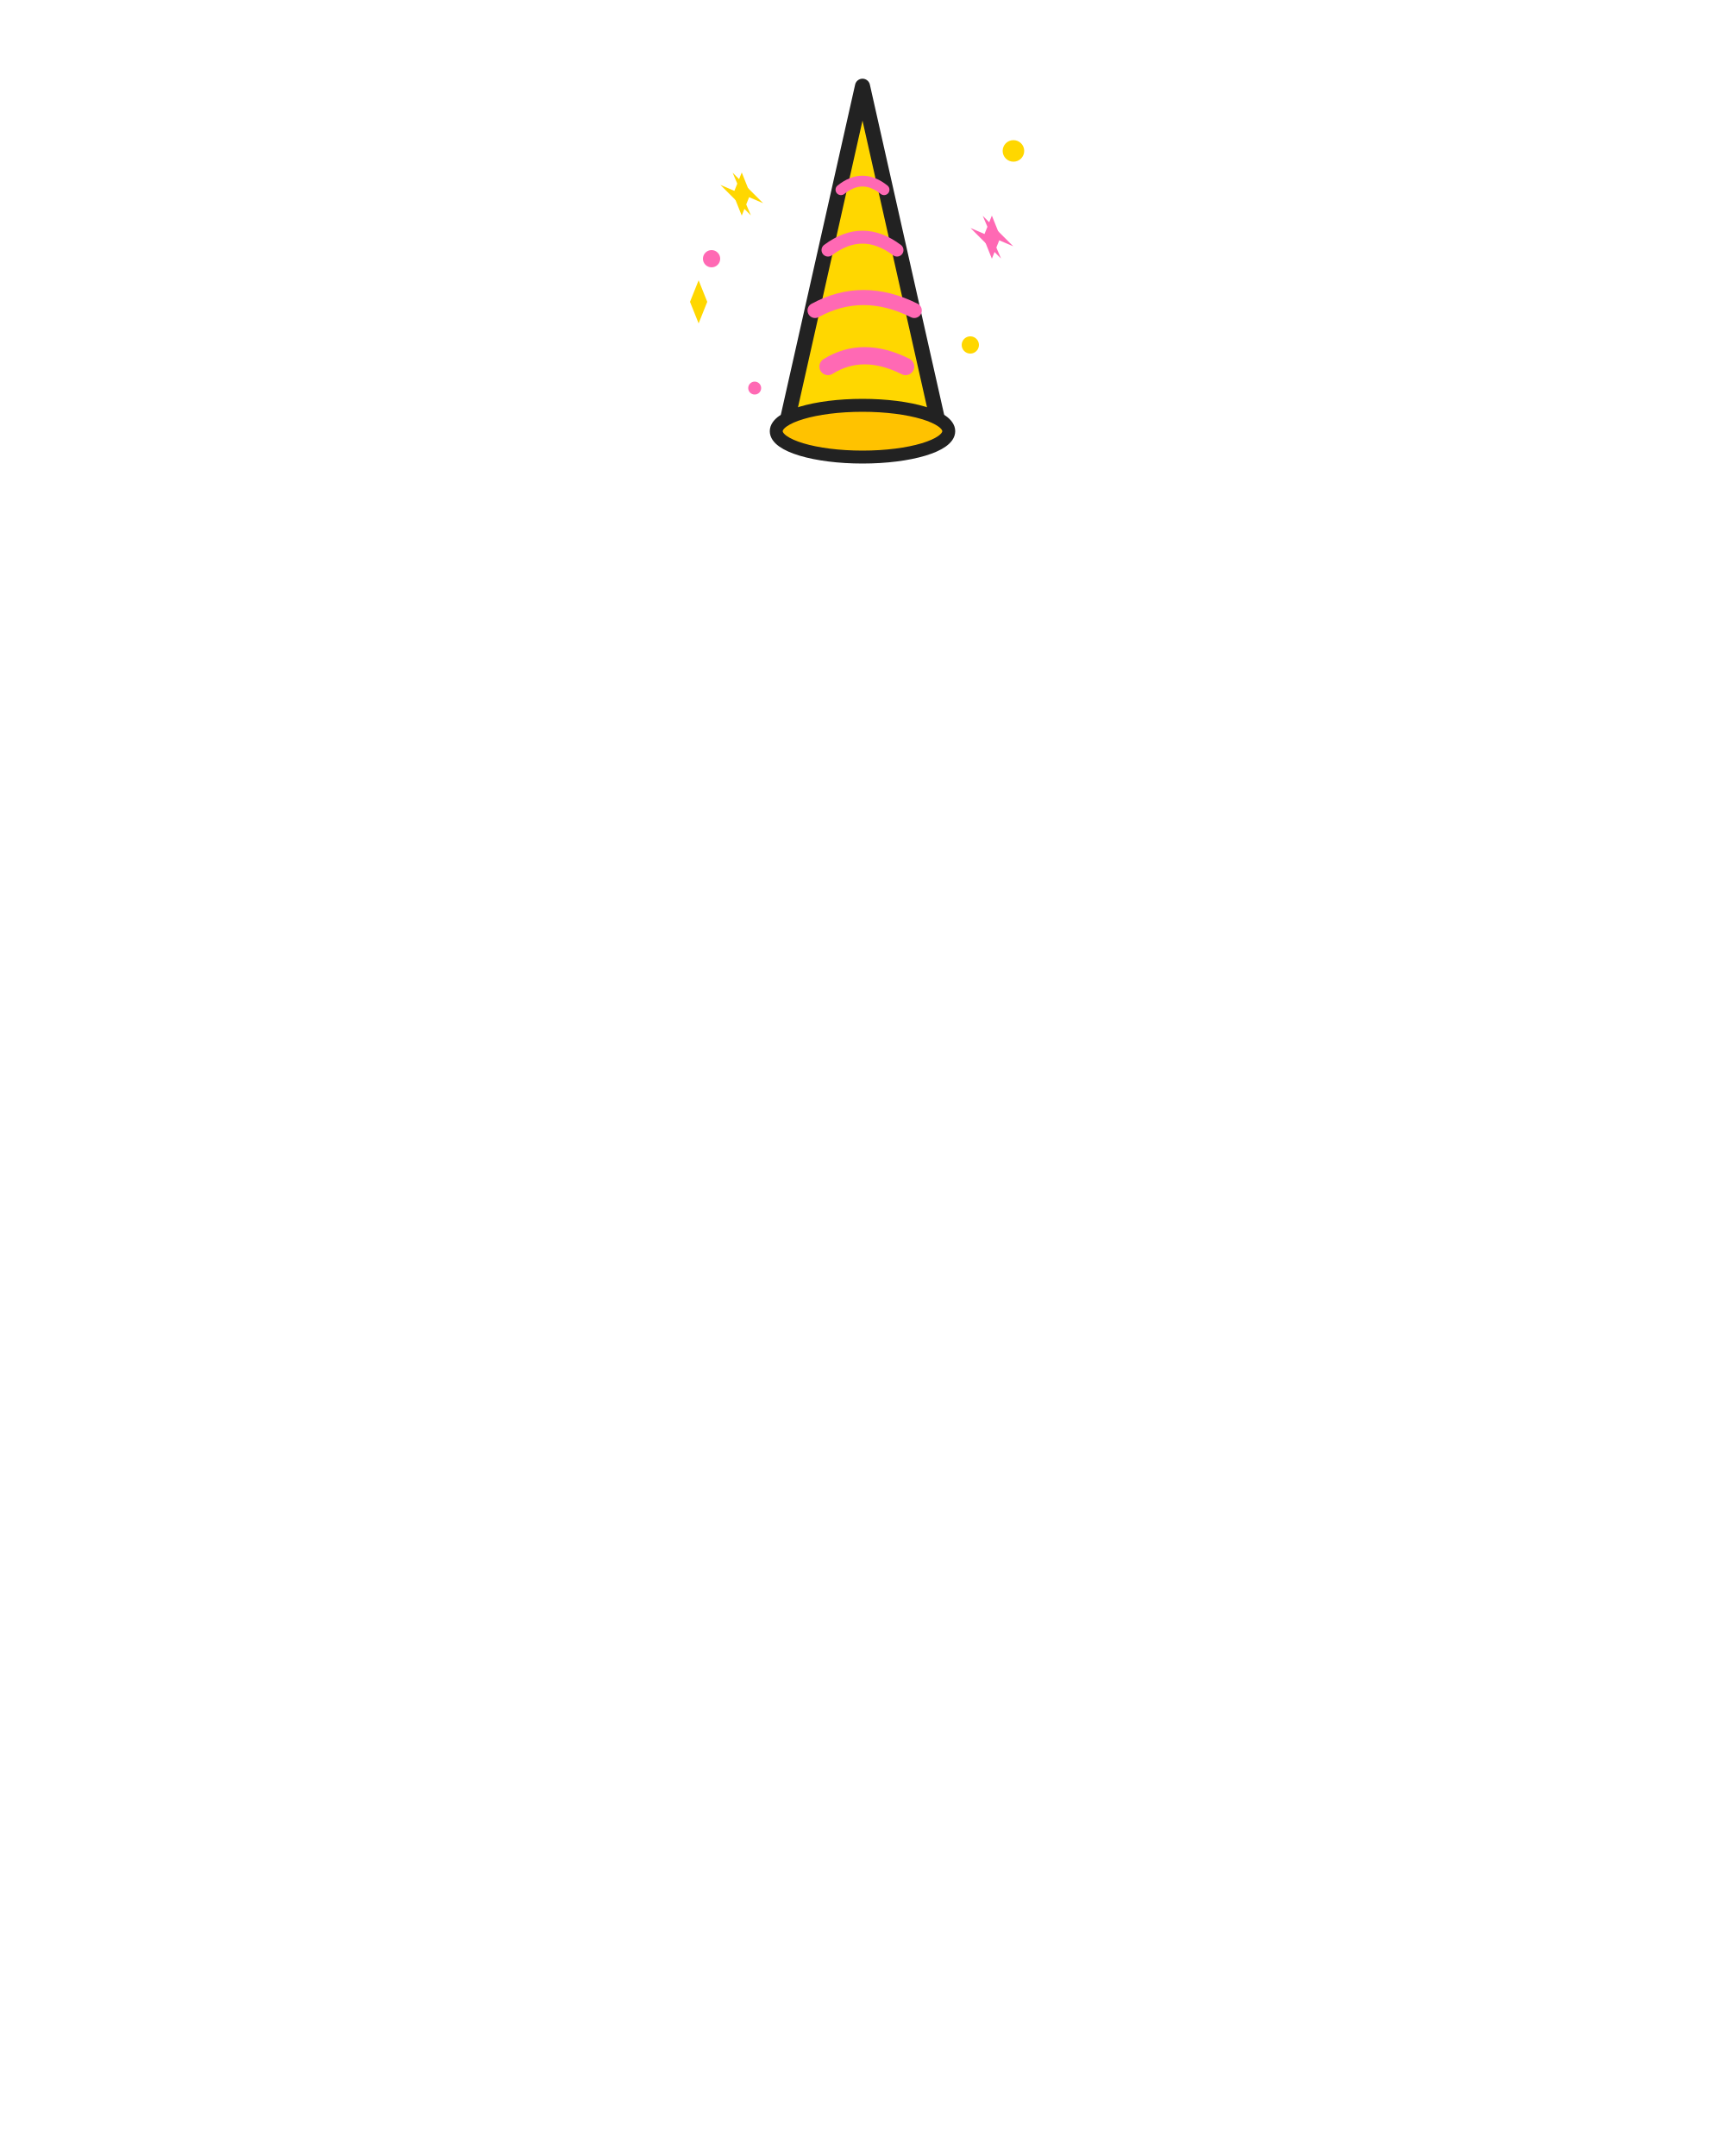
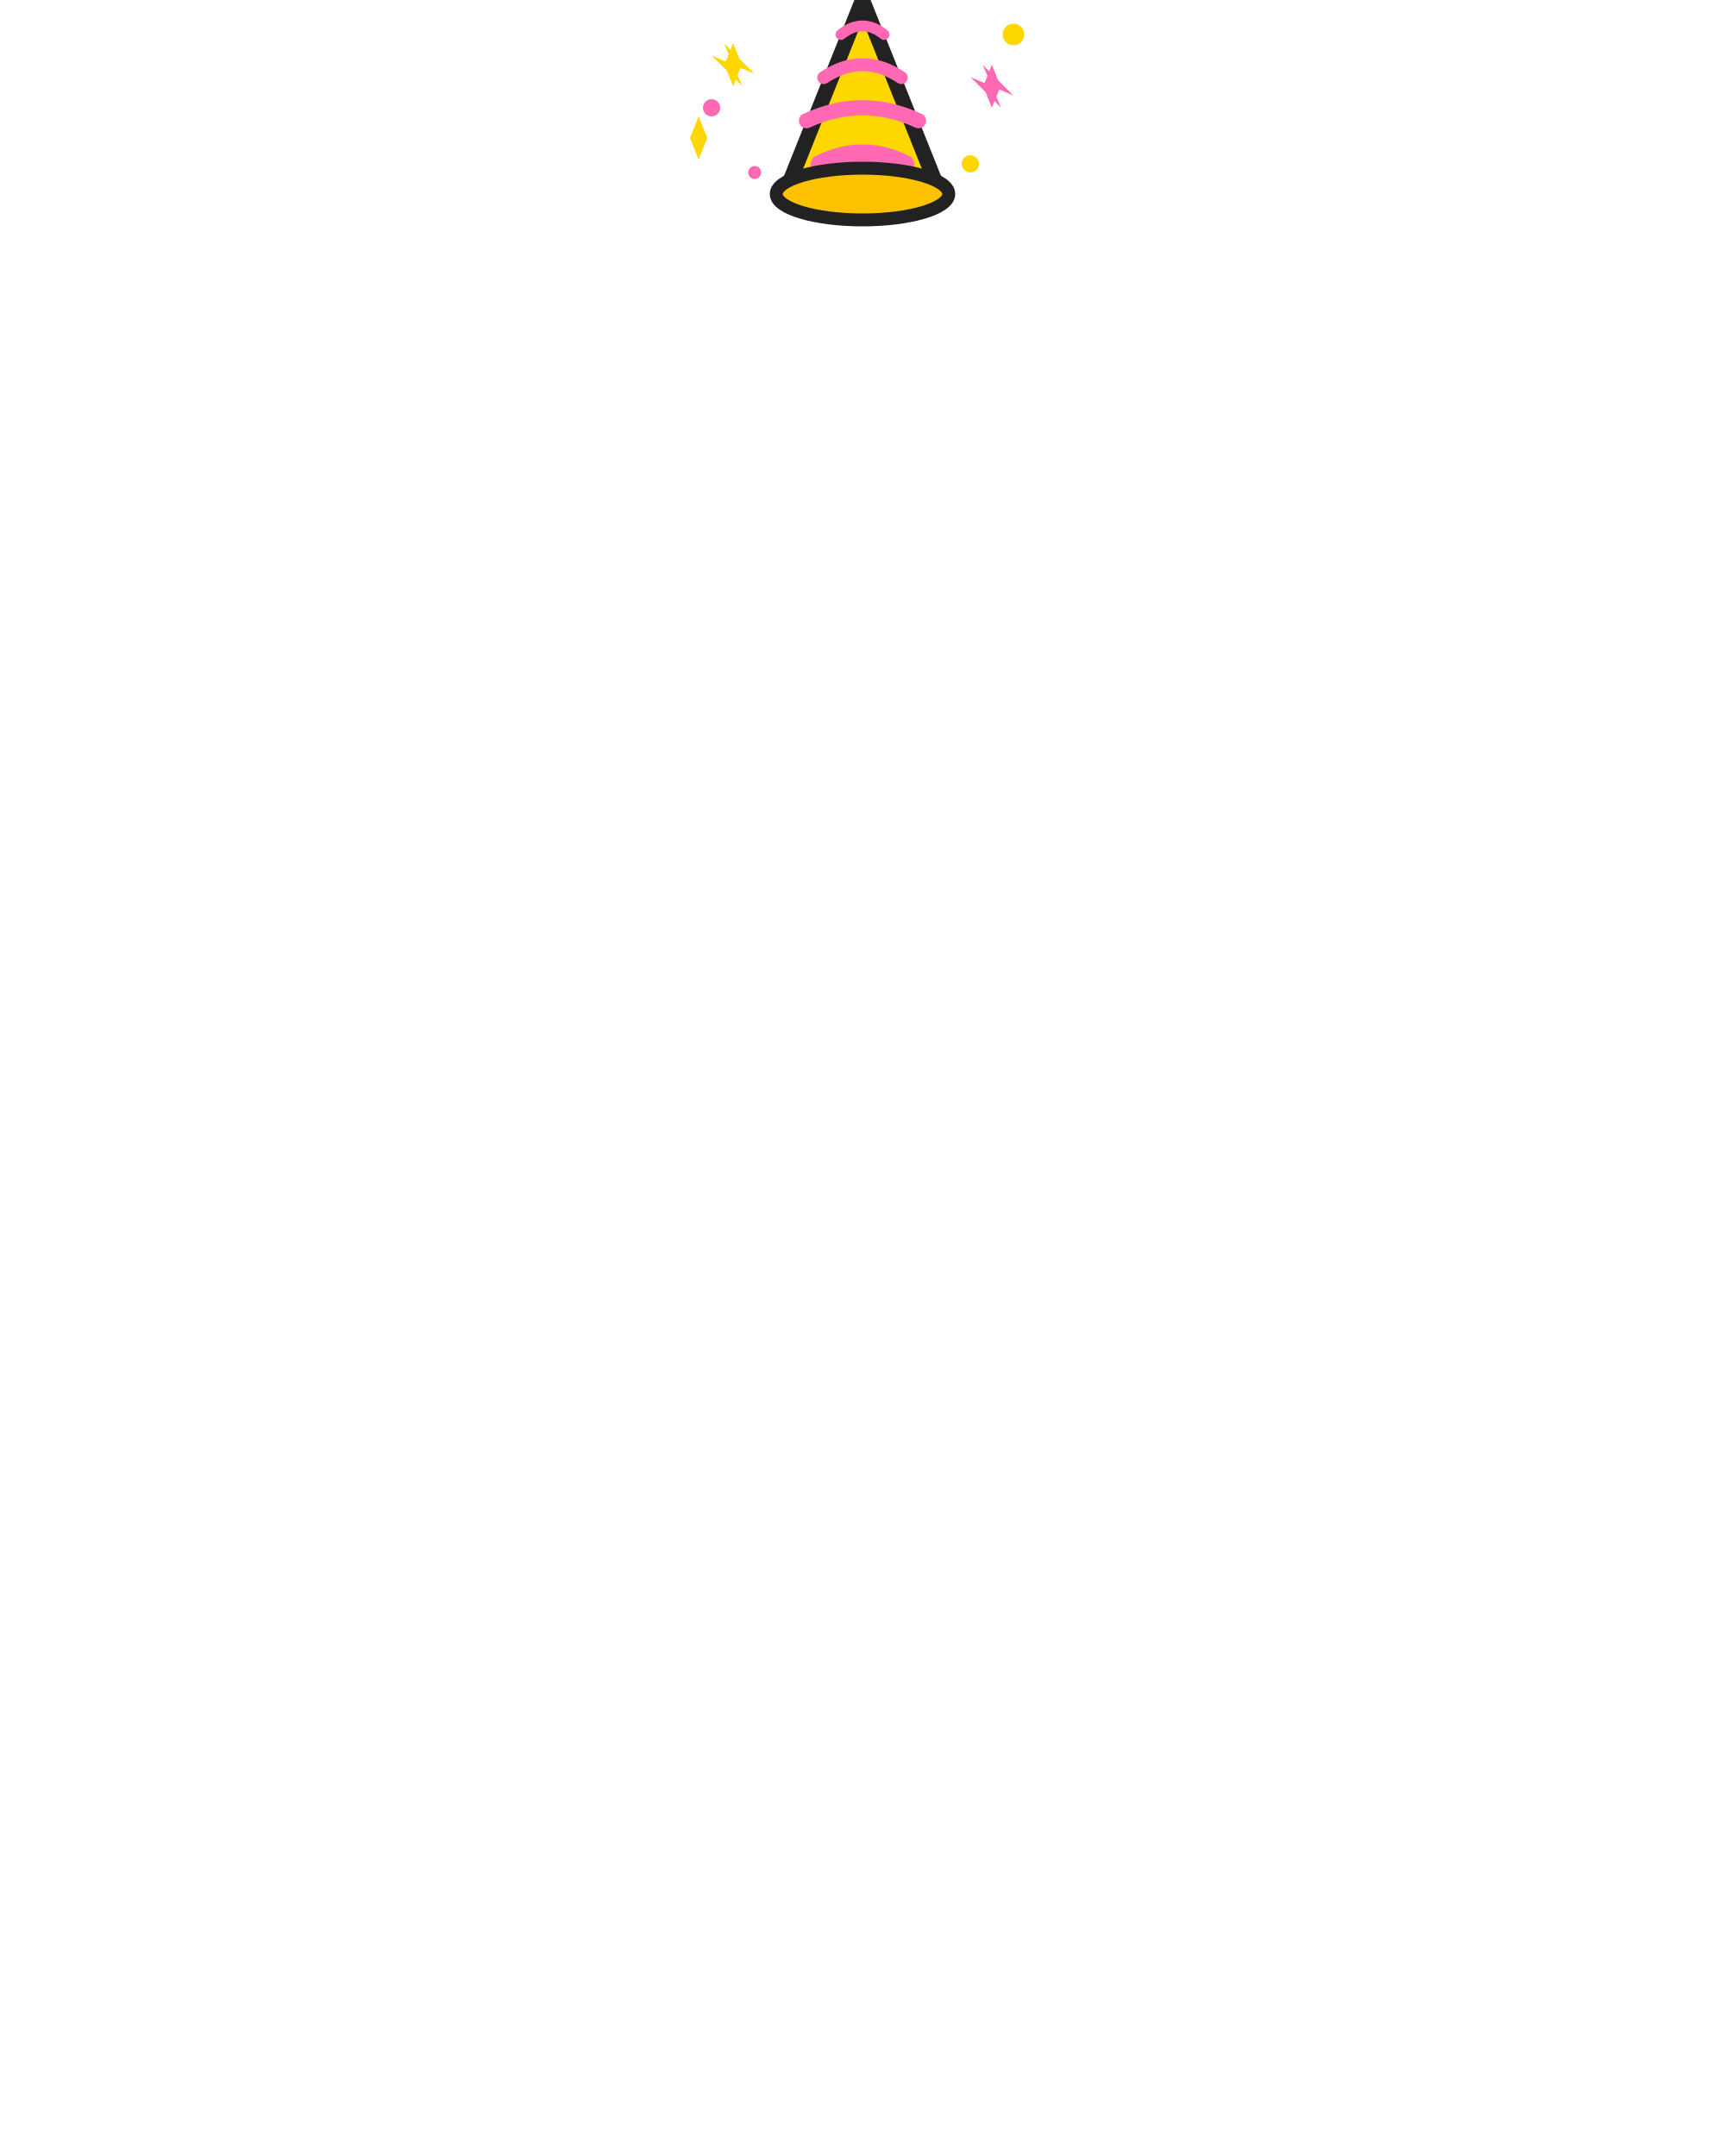
<svg xmlns="http://www.w3.org/2000/svg" viewBox="0 0 400 500">
-   <polygon points="200,20 182,100 218,100" fill="#FFD700" stroke="#222" stroke-width="3.5" stroke-linejoin="round" />
-   <path d="M192,85 Q200,80 210,85" fill="none" stroke="#FF69B4" stroke-width="4" stroke-linecap="round" />
-   <path d="M189,72 Q200,66 212,72" fill="none" stroke="#FF69B4" stroke-width="3.5" stroke-linecap="round" />
-   <path d="M192,58 Q200,52 208,58" fill="none" stroke="#FF69B4" stroke-width="3" stroke-linecap="round" />
-   <path d="M195,44 Q200,40 205,44" fill="none" stroke="#FF69B4" stroke-width="2.5" stroke-linecap="round" />
-   <ellipse cx="200" cy="100" rx="20" ry="6" fill="#FFC200" stroke="#222" stroke-width="3" />
-   <polygon points="170,45 172,40 174,45 172,50" fill="#FFD700" stroke="none" />
-   <polygon points="167,47 177,47 167,43 177,43" fill="#FFD700" stroke="none" transform="rotate(45,172,45)" />
-   <polygon points="228,55 230,50 232,55 230,60" fill="#FF69B4" stroke="none" />
-   <polygon points="225,57 235,57 225,53 235,53" fill="#FF69B4" stroke="none" transform="rotate(45,230,55)" />
-   <polygon points="160,70 162,65 164,70 162,75" fill="#FFD700" stroke="none" />
-   <circle cx="235" cy="35" r="2.5" fill="#FFD700" />
-   <circle cx="165" cy="60" r="2" fill="#FF69B4" />
-   <circle cx="225" cy="80" r="2" fill="#FFD700" />
-   <circle cx="175" cy="90" r="1.5" fill="#FF69B4" />
+   <polygon points="200,0 182,45 218,45" fill="#FFD700" stroke="#222" stroke-width="3.5" stroke-linejoin="round" />
+   <path d="M190,38 Q200,33 210,38" fill="none" stroke="#FF69B4" stroke-width="4" stroke-linecap="round" />
+   <path d="M187,28 Q200,22 213,28" fill="none" stroke="#FF69B4" stroke-width="3.5" stroke-linecap="round" />
+   <path d="M191,18 Q200,12 209,18" fill="none" stroke="#FF69B4" stroke-width="3" stroke-linecap="round" />
+   <path d="M195,8 Q200,4 205,8" fill="none" stroke="#FF69B4" stroke-width="2.5" stroke-linecap="round" />
+   <ellipse cx="200" cy="45" rx="20" ry="6" fill="#FFC200" stroke="#222" stroke-width="3" />
+   <polygon points="168,15 170,10 172,15 170,20" fill="#FFD700" stroke="none" />
+   <polygon points="165,17 175,17 165,13 175,13" fill="#FFD700" stroke="none" transform="rotate(45,170,15)" />
+   <polygon points="228,20 230,15 232,20 230,25" fill="#FF69B4" stroke="none" />
+   <polygon points="225,22 235,22 225,18 235,18" fill="#FF69B4" stroke="none" transform="rotate(45,230,20)" />
+   <polygon points="160,32 162,27 164,32 162,37" fill="#FFD700" stroke="none" />
+   <circle cx="235" cy="8" r="2.5" fill="#FFD700" />
+   <circle cx="165" cy="25" r="2" fill="#FF69B4" />
+   <circle cx="225" cy="38" r="2" fill="#FFD700" />
+   <circle cx="175" cy="40" r="1.5" fill="#FF69B4" />
</svg>
